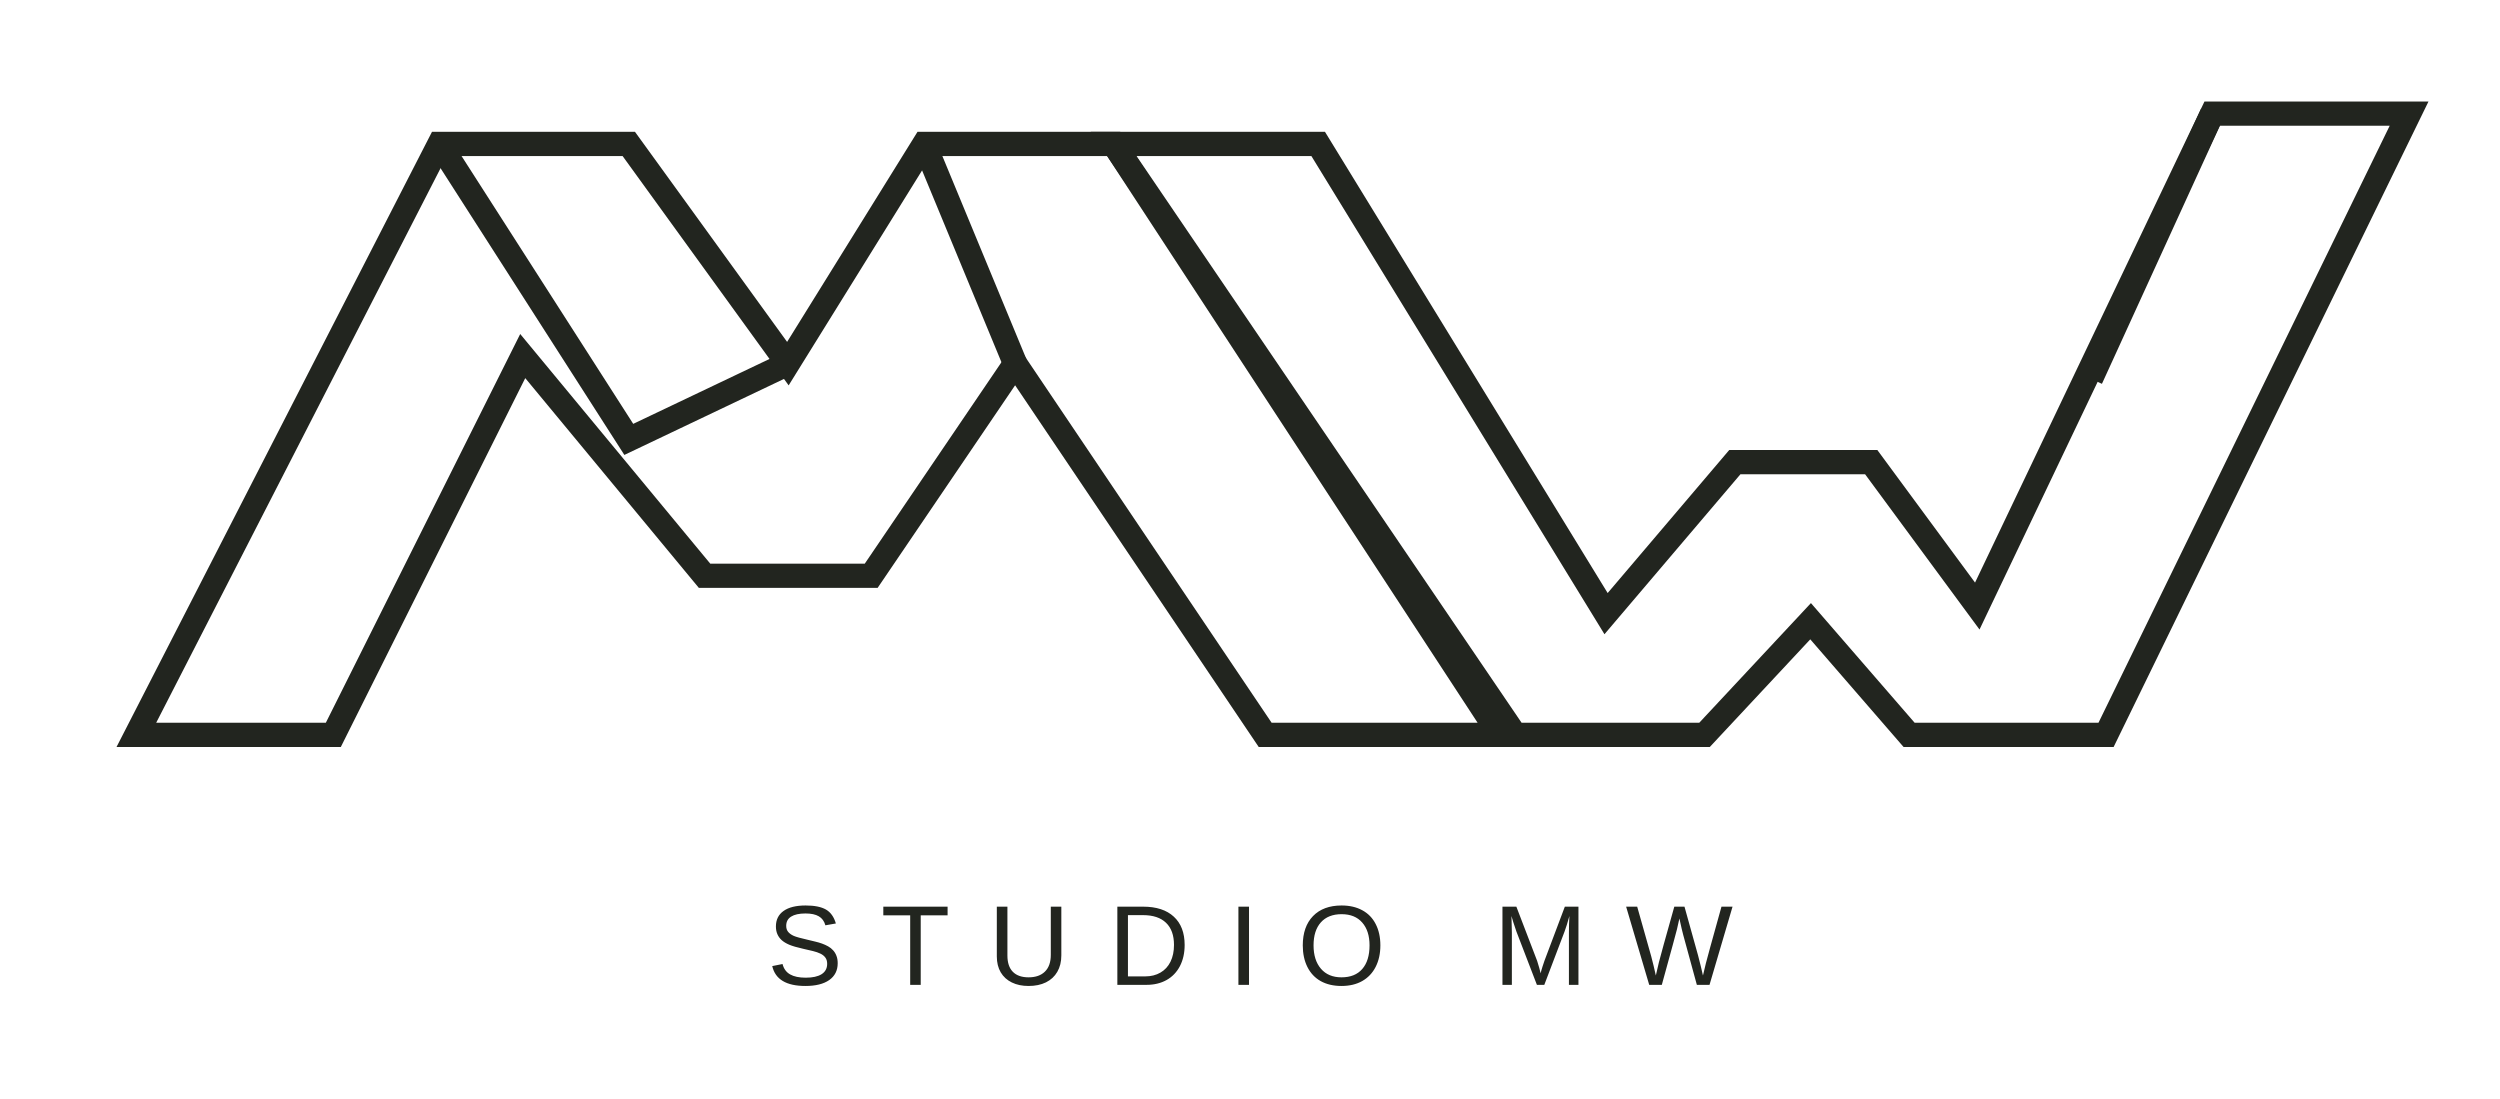
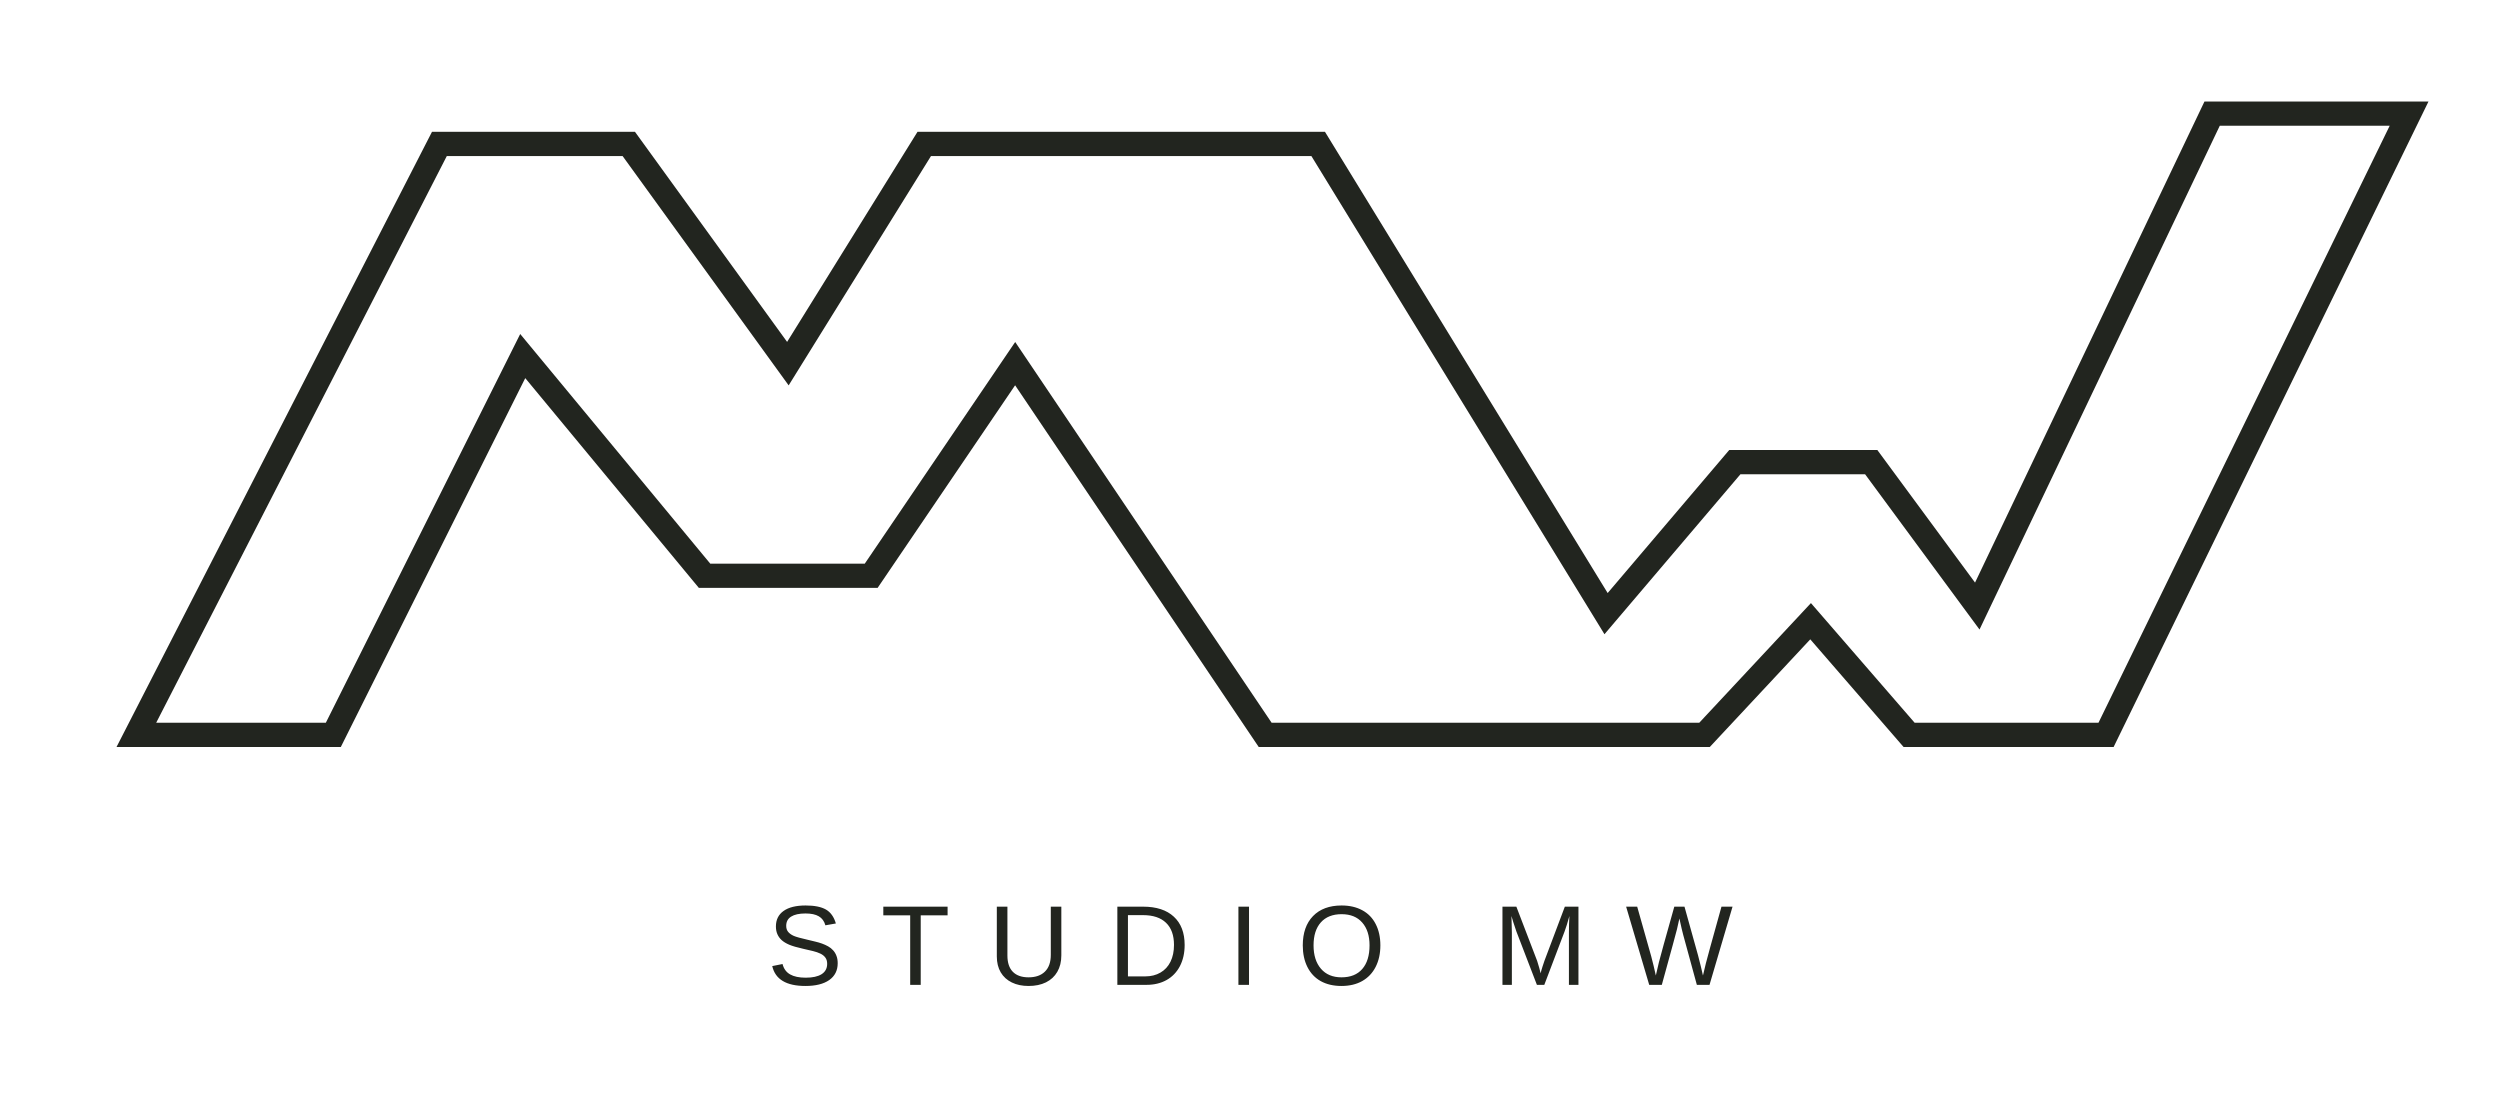
<svg xmlns="http://www.w3.org/2000/svg" viewBox="0 0 660 290" role="img" aria-labelledby="title">
  <g transform="translate(20 10) scale(2)" fill="none" stroke="#22251f" stroke-width="3.2" stroke-linejoin="miter">
-     <path d="M8 92 48 14H73L94 43 112 14H137L188 92H157L124 43 105 71H83L59 42 34 92Z" />
-     <path d="M137 14H164L202 76 219 56H237L251 75 282 10H308L268 92H242L229 77 215 92H190Z" />
-     <path d="m48 14 25 39 21-10M112 14l12 29M282 10l-16 35" />
+     <path d="M8 92 48 14H73L94 43 112 14H164L202 76 219 56H237L251 75 282 10H308L268 92H242L229 77 215 92H157L124 43 105 71H83L59 42 34 92Z" />
  </g>
  <text x="330" y="260" text-anchor="middle" fill="#22251f" font-family="Arial,sans-serif" font-size="30" letter-spacing="10">STUDIO MW</text>
</svg>
